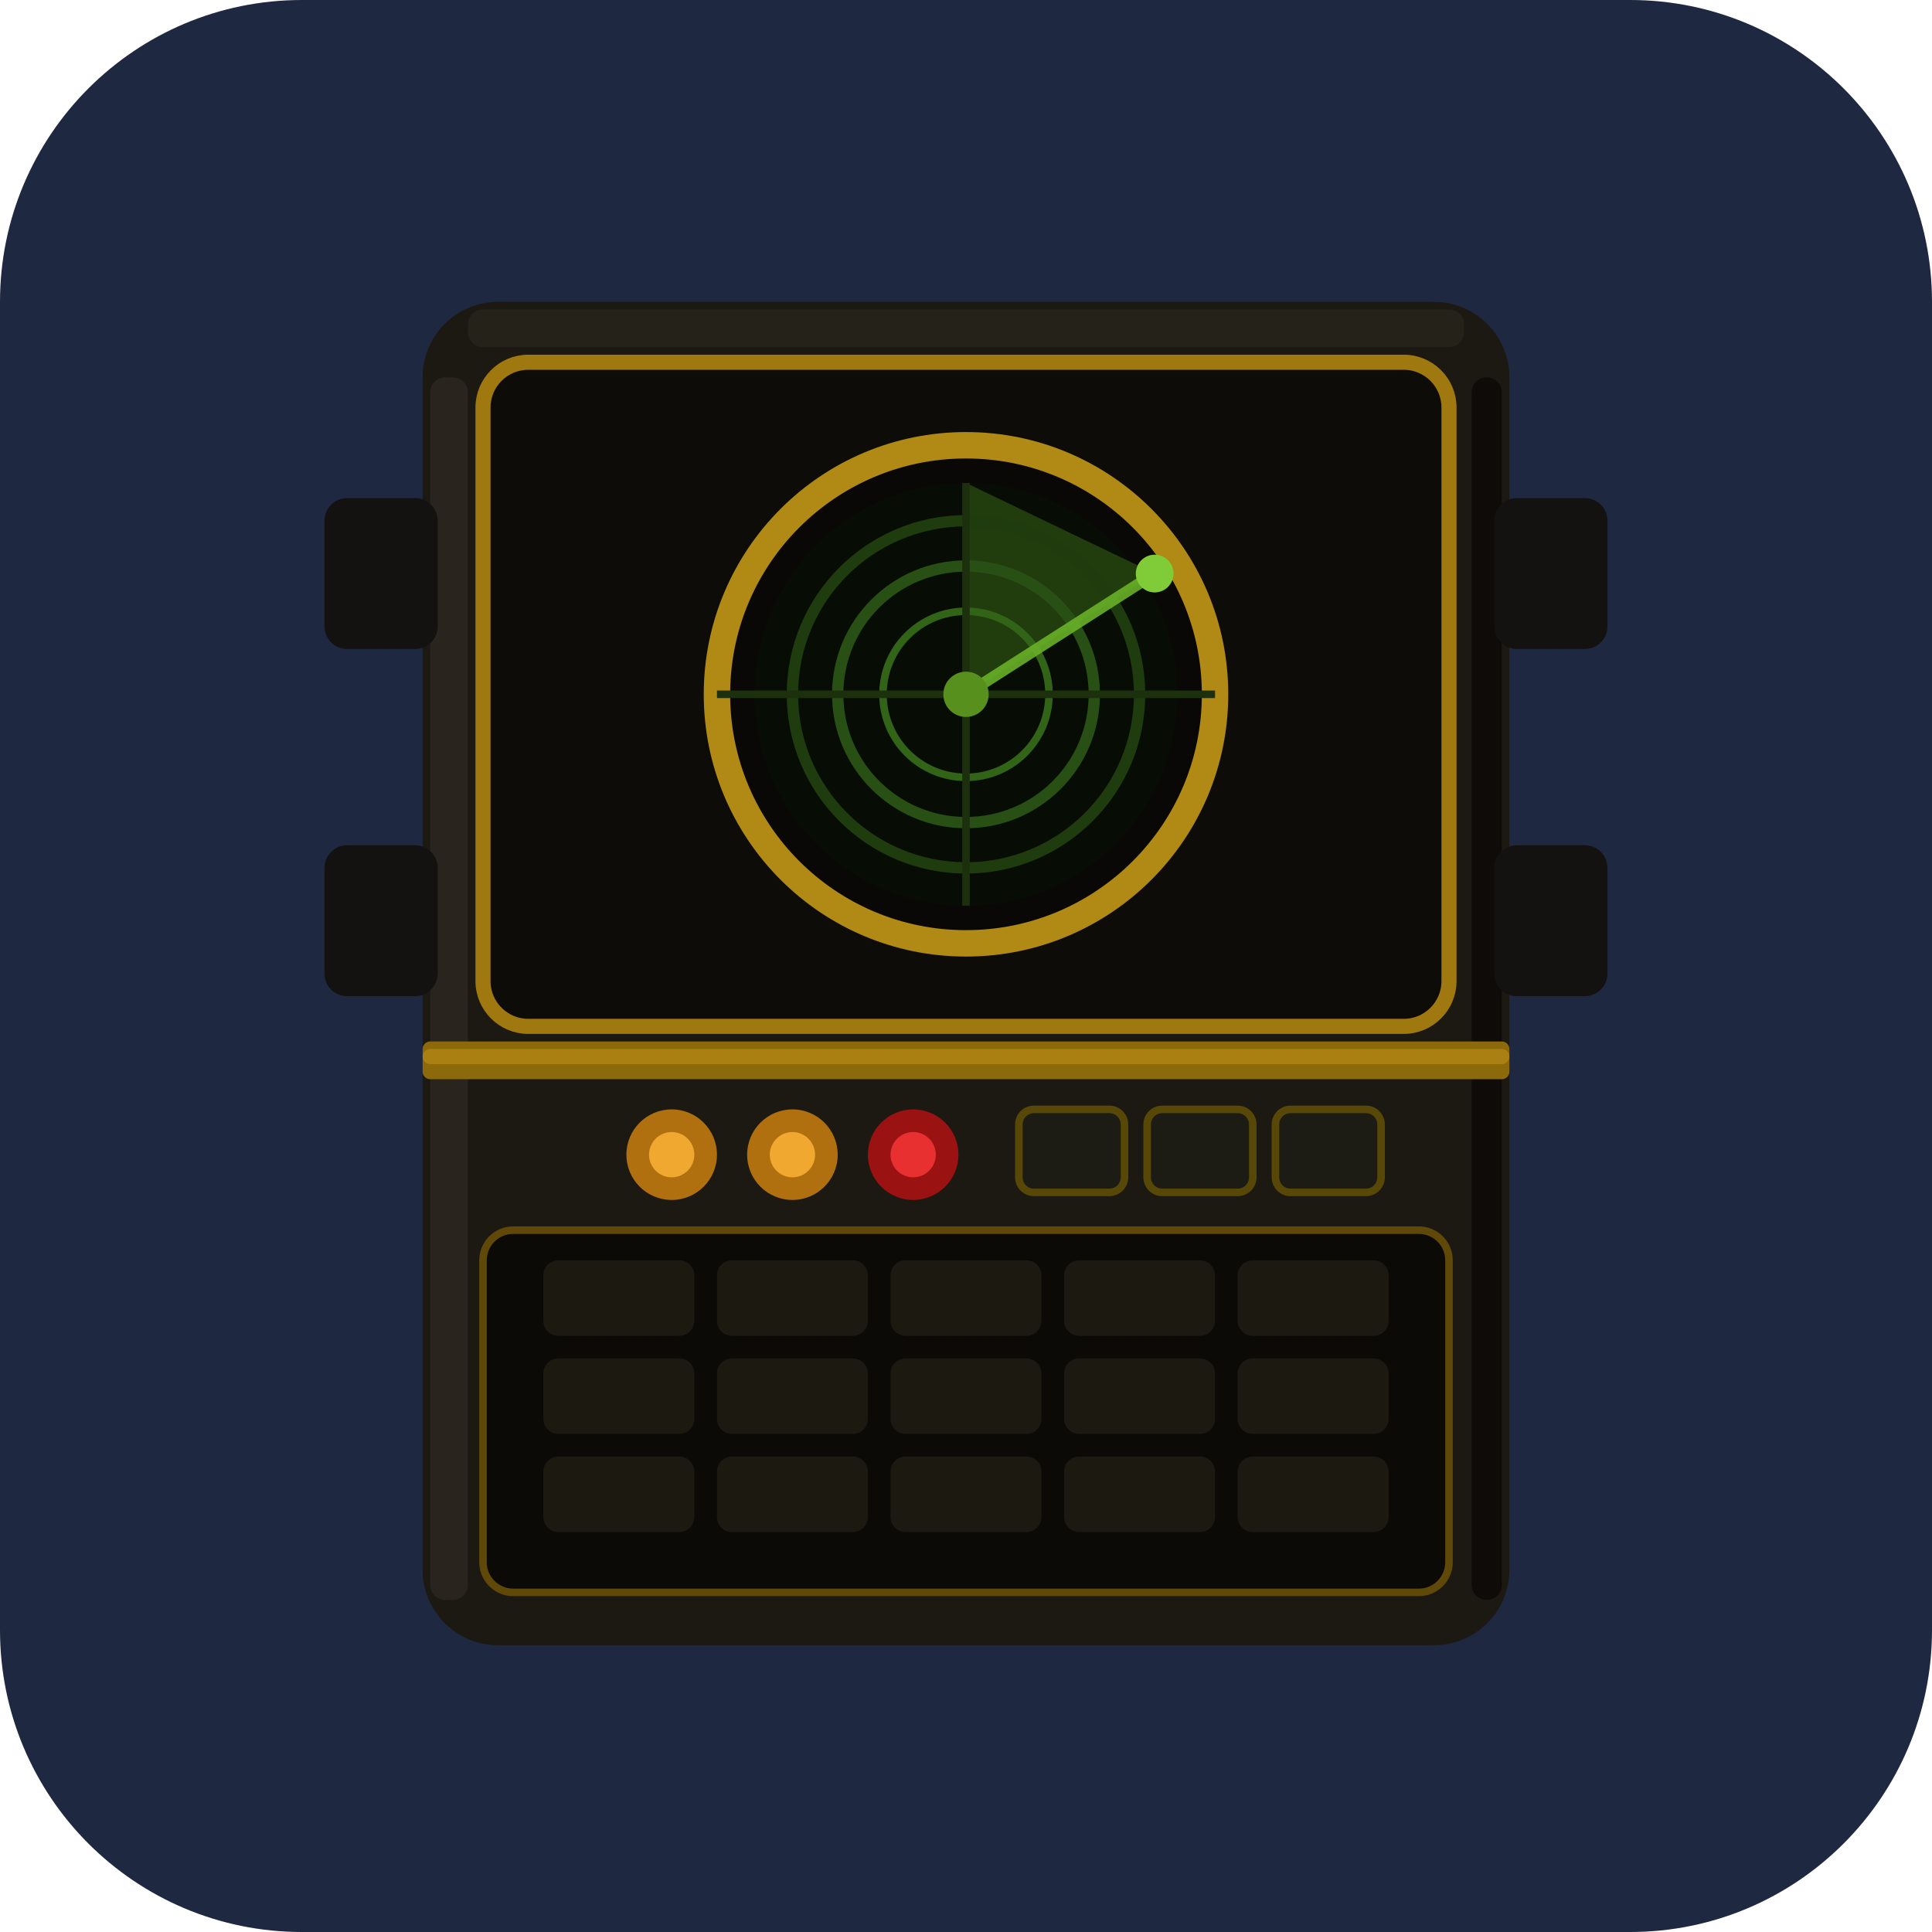
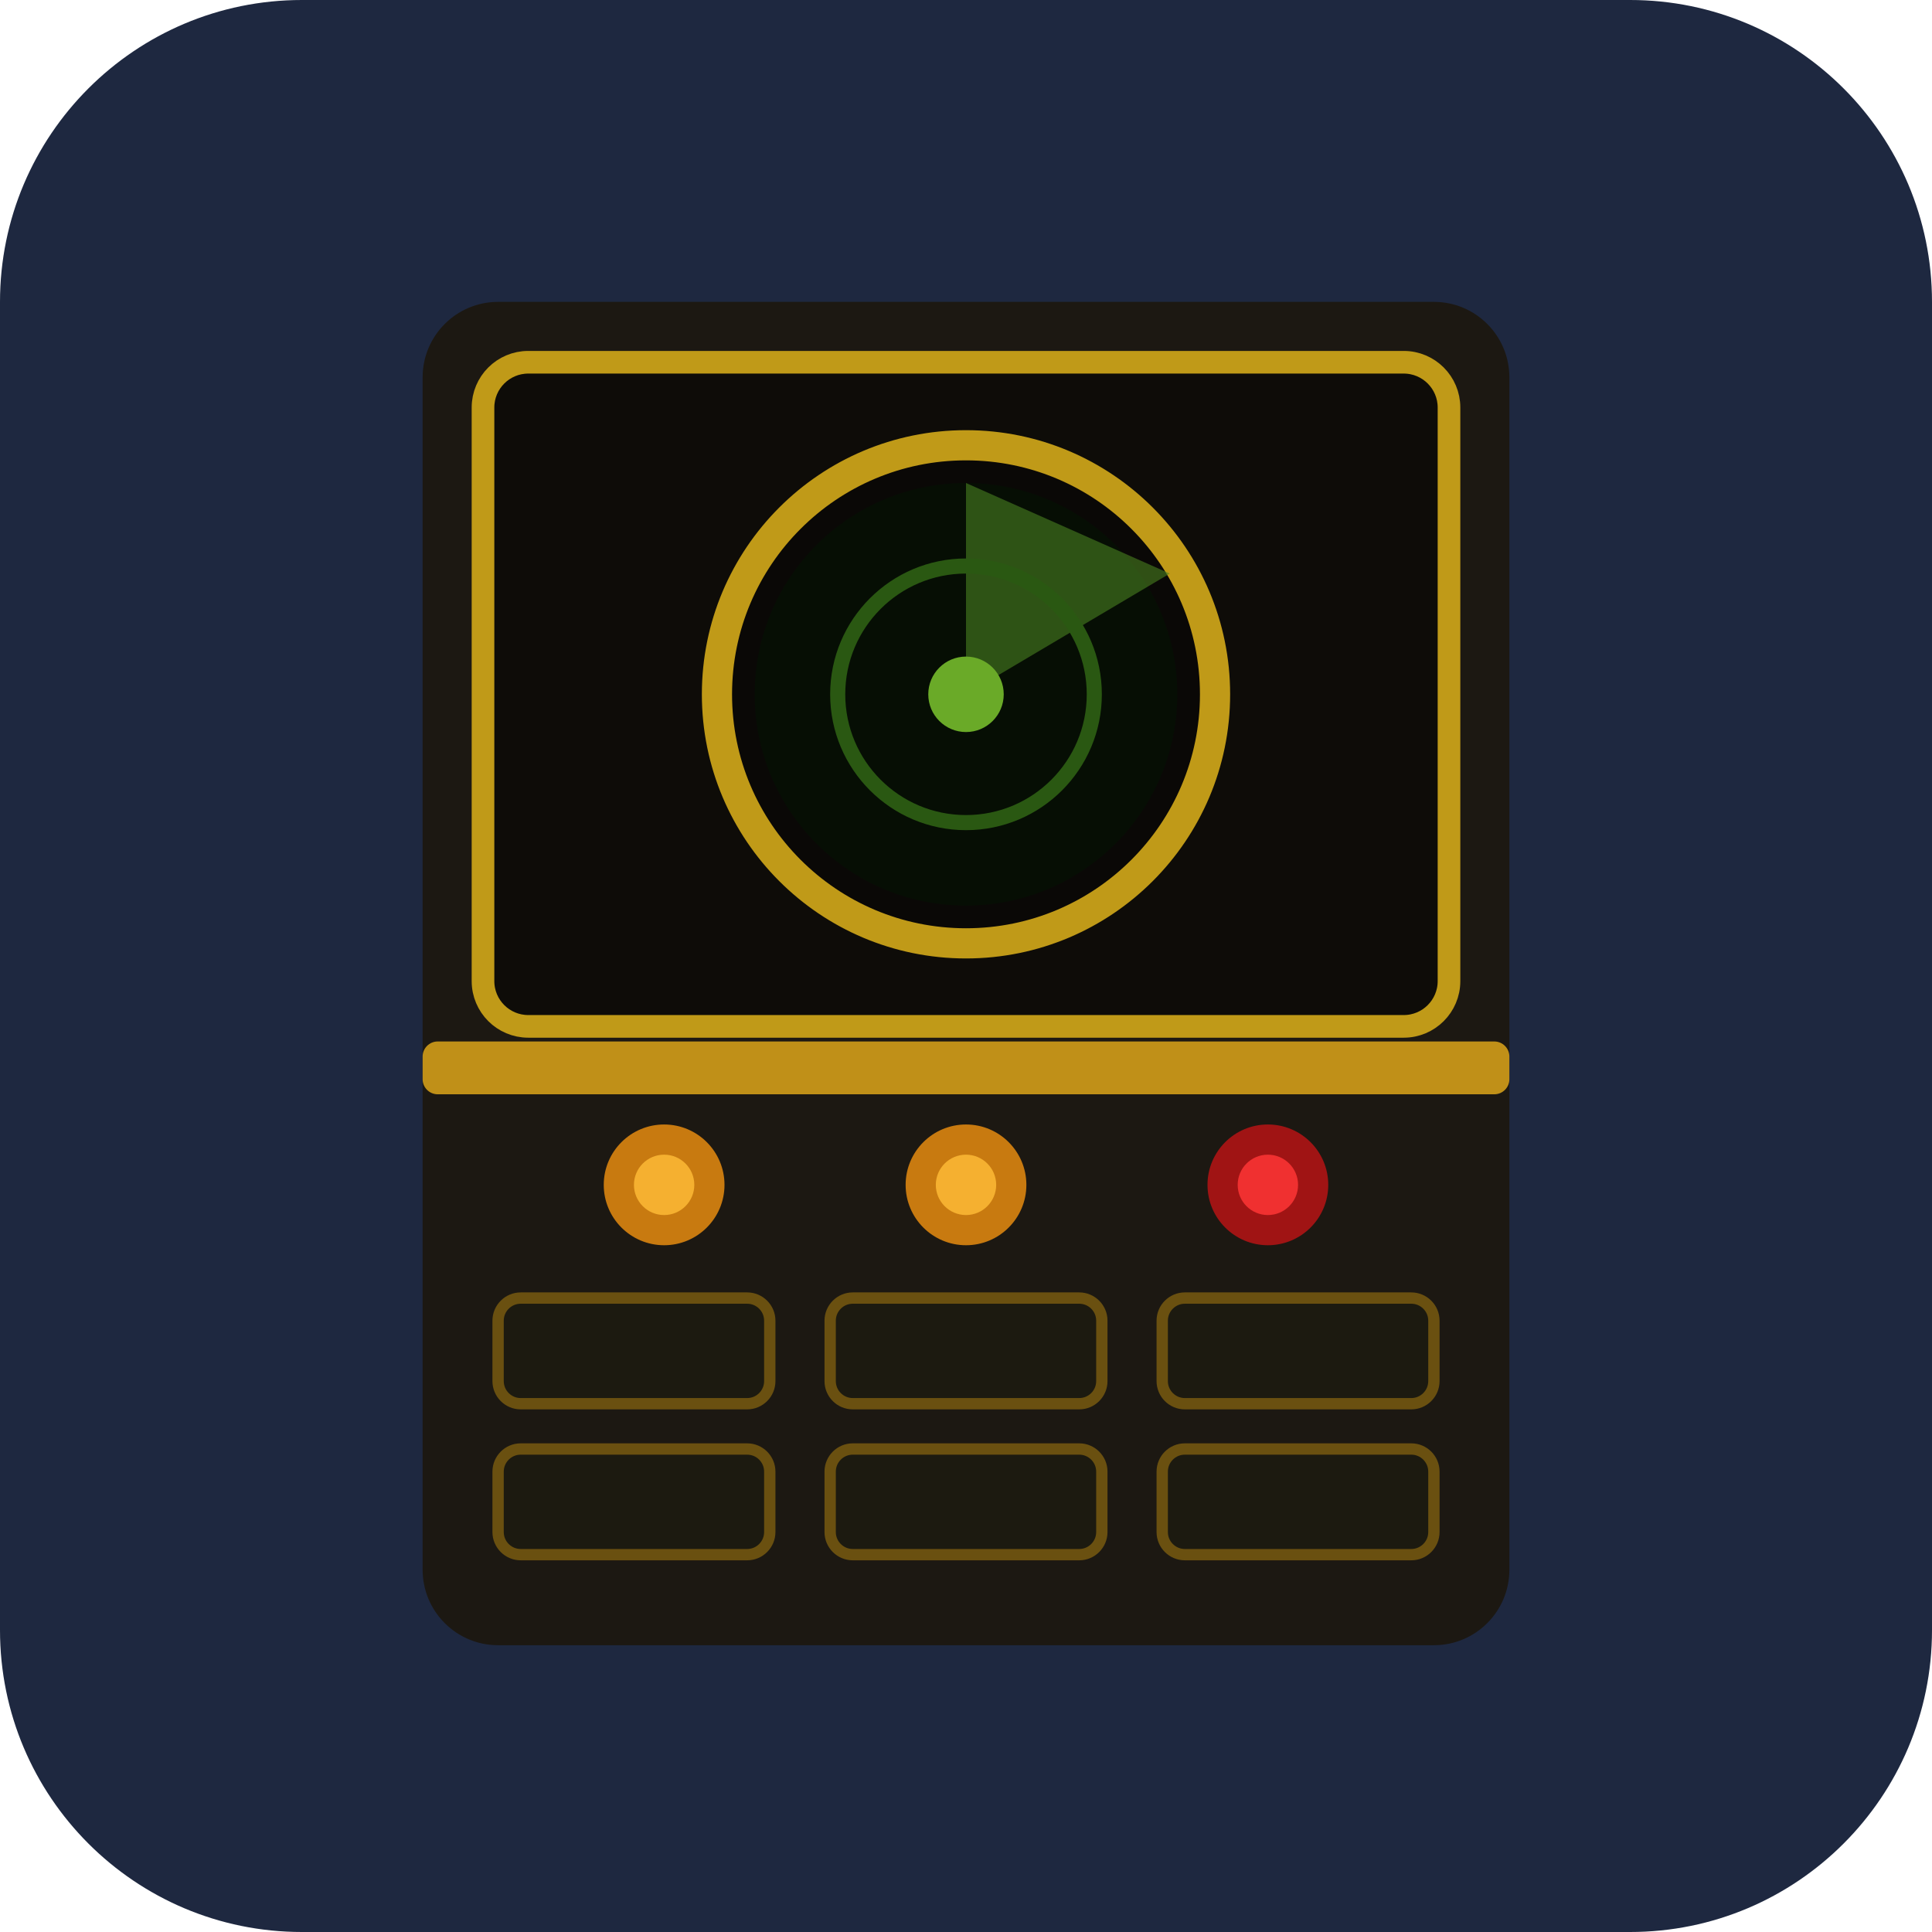
<svg xmlns="http://www.w3.org/2000/svg" width="256" height="256" viewBox="0 0 256 256">
  <rect width="256" height="256" rx="40" ry="40" fill="#1e2840" />
  <rect x="56" y="40" width="144" height="178" rx="10" ry="10" fill="#1c1812" />
-   <rect x="57" y="50" width="5" height="162" rx="2" fill="#2c2820" opacity="0.8" />
-   <rect x="62" y="41" width="132" height="5" rx="2" fill="#2c2820" opacity="0.6" />
-   <rect x="195" y="50" width="4" height="162" rx="2" fill="#0a0806" opacity="0.8" />
-   <rect x="43" y="66" width="15" height="20" rx="3" fill="#141210" />
-   <rect x="43" y="112" width="15" height="20" rx="3" fill="#141210" />
-   <rect x="198" y="66" width="15" height="20" rx="3" fill="#141210" />
-   <rect x="198" y="112" width="15" height="20" rx="3" fill="#141210" />
-   <rect x="64" y="48" width="128" height="88" rx="6" fill="#0e0c08" stroke="#a07810" stroke-width="2" />
-   <circle cx="128" cy="92" r="33" fill="#0a0806" stroke="#b08a14" stroke-width="3.5" />
-   <circle cx="128" cy="92" r="28" fill="#070d05" />
-   <polygon points="128,92 128,64 153,76" fill="#3c6c16" opacity="0.5" />
-   <circle cx="128" cy="92" r="23" fill="none" stroke="#1e3c0e" stroke-width="1.5" />
-   <circle cx="128" cy="92" r="17" fill="none" stroke="#285014" stroke-width="1.5" />
-   <circle cx="128" cy="92" r="11" fill="none" stroke="#326418" stroke-width="1" />
-   <line x1="128" y1="64" x2="128" y2="120" stroke="#1c300e" stroke-width="1" />
-   <line x1="95" y1="92" x2="161" y2="92" stroke="#1c300e" stroke-width="1" />
-   <line x1="128" y1="92" x2="153" y2="76" stroke="#68b028" stroke-width="1.5" opacity="0.9" />
-   <circle cx="153" cy="76" r="2.5" fill="#80cc38" />
-   <circle cx="128" cy="92" r="3" fill="#58901e" />
-   <rect x="56" y="138" width="144" height="5" rx="1" fill="#8c6a0c" />
-   <rect x="56" y="139" width="144" height="2" rx="1" fill="#c09018" opacity="0.6" />
-   <circle cx="89" cy="153" r="6" fill="#b07010" />
-   <circle cx="105" cy="153" r="6" fill="#b07010" />
-   <circle cx="121" cy="153" r="6" fill="#9a1212" />
-   <circle cx="89" cy="153" r="3" fill="#f0a830" />
-   <circle cx="105" cy="153" r="3" fill="#f0a830" />
-   <circle cx="121" cy="153" r="3" fill="#e83030" />
-   <rect x="135" y="147" width="14" height="11" rx="2" fill="#1c1c14" stroke="#584808" stroke-width="1" />
-   <rect x="152" y="147" width="14" height="11" rx="2" fill="#1c1c14" stroke="#584808" stroke-width="1" />
-   <rect x="169" y="147" width="14" height="11" rx="2" fill="#1c1c14" stroke="#584808" stroke-width="1" />
-   <rect x="64" y="163" width="128" height="48" rx="4" fill="#0c0a06" stroke="#604808" stroke-width="1" />
-   <rect x="72" y="167" width="20" height="10" rx="2" fill="#1c1a10" />
-   <rect x="95" y="167" width="20" height="10" rx="2" fill="#1c1a10" />
-   <rect x="118" y="167" width="20" height="10" rx="2" fill="#1c1a10" />
-   <rect x="141" y="167" width="20" height="10" rx="2" fill="#1c1a10" />
-   <rect x="164" y="167" width="20" height="10" rx="2" fill="#1c1a10" />
-   <rect x="72" y="180" width="20" height="10" rx="2" fill="#1c1a10" />
-   <rect x="95" y="180" width="20" height="10" rx="2" fill="#1c1a10" />
-   <rect x="118" y="180" width="20" height="10" rx="2" fill="#1c1a10" />
-   <rect x="141" y="180" width="20" height="10" rx="2" fill="#1c1a10" />
-   <rect x="164" y="180" width="20" height="10" rx="2" fill="#1c1a10" />
-   <rect x="72" y="193" width="20" height="10" rx="2" fill="#1c1a10" />
-   <rect x="95" y="193" width="20" height="10" rx="2" fill="#1c1a10" />
-   <rect x="118" y="193" width="20" height="10" rx="2" fill="#1c1a10" />
-   <rect x="141" y="193" width="20" height="10" rx="2" fill="#1c1a10" />
-   <rect x="164" y="193" width="20" height="10" rx="2" fill="#1c1a10" />
+   <rect x="64" y="48" width="128" height="88" rx="6" fill="#0e0c08" stroke="#c09a18" stroke-width="3" />
+   <circle cx="128" cy="92" r="33" fill="#0a0806" stroke="#c09a18" stroke-width="4" />
+   <circle cx="128" cy="92" r="28" fill="#060e04" />
+   <polygon points="128,92 128,64 155,76" fill="#4a8020" opacity="0.6" />
+   <circle cx="128" cy="92" r="17" fill="none" stroke="#2a5812" stroke-width="2" />
+   <circle cx="128" cy="92" r="5" fill="#6aaa28" />
+   <rect x="56" y="138" width="144" height="7" rx="2" fill="#c09018" />
+   <circle cx="88" cy="157" r="8" fill="#c87a10" />
+   <circle cx="128" cy="157" r="8" fill="#c87a10" />
+   <circle cx="168" cy="157" r="8" fill="#a01414" />
+   <circle cx="88" cy="157" r="4" fill="#f5b030" />
+   <circle cx="128" cy="157" r="4" fill="#f5b030" />
+   <circle cx="168" cy="157" r="4" fill="#f03030" />
+   <rect x="66" y="172" width="36" height="14" rx="3" fill="#1c1a10" stroke="#6a5010" stroke-width="1.5" />
+   <rect x="110" y="172" width="36" height="14" rx="3" fill="#1c1a10" stroke="#6a5010" stroke-width="1.5" />
+   <rect x="154" y="172" width="36" height="14" rx="3" fill="#1c1a10" stroke="#6a5010" stroke-width="1.5" />
+   <rect x="66" y="192" width="36" height="14" rx="3" fill="#1c1a10" stroke="#6a5010" stroke-width="1.5" />
+   <rect x="110" y="192" width="36" height="14" rx="3" fill="#1c1a10" stroke="#6a5010" stroke-width="1.5" />
+   <rect x="154" y="192" width="36" height="14" rx="3" fill="#1c1a10" stroke="#6a5010" stroke-width="1.5" />
</svg>
